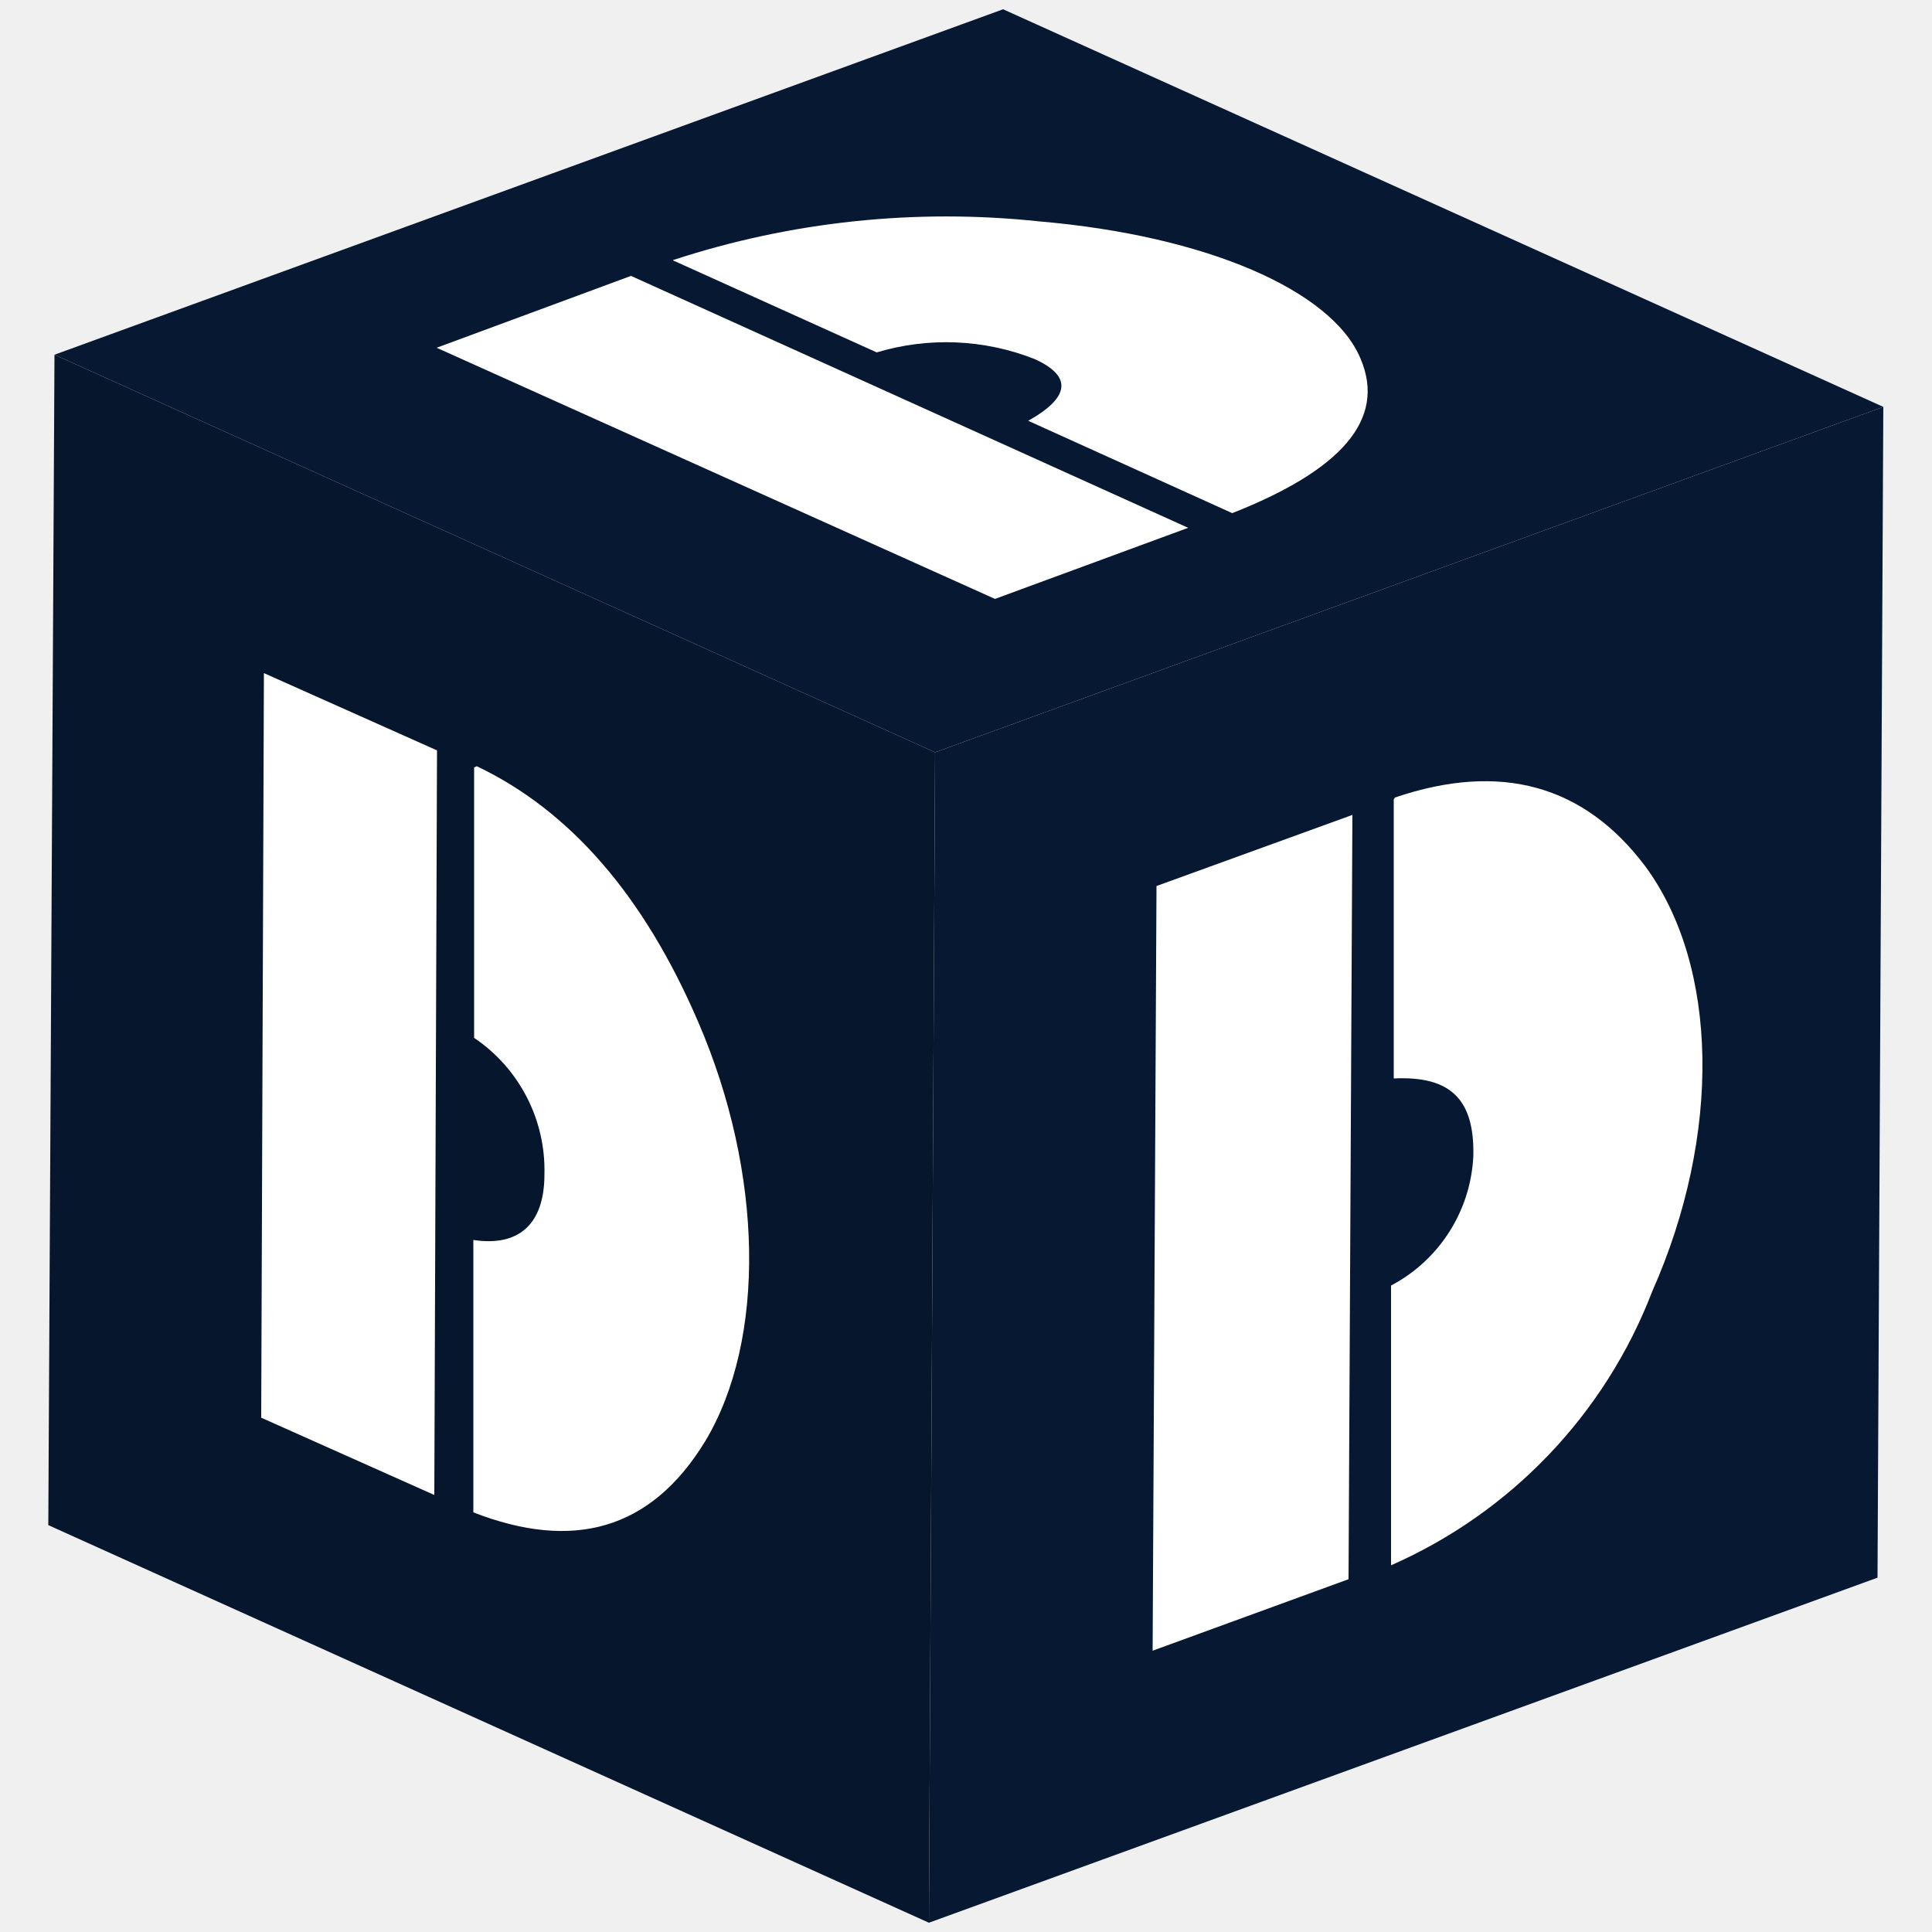
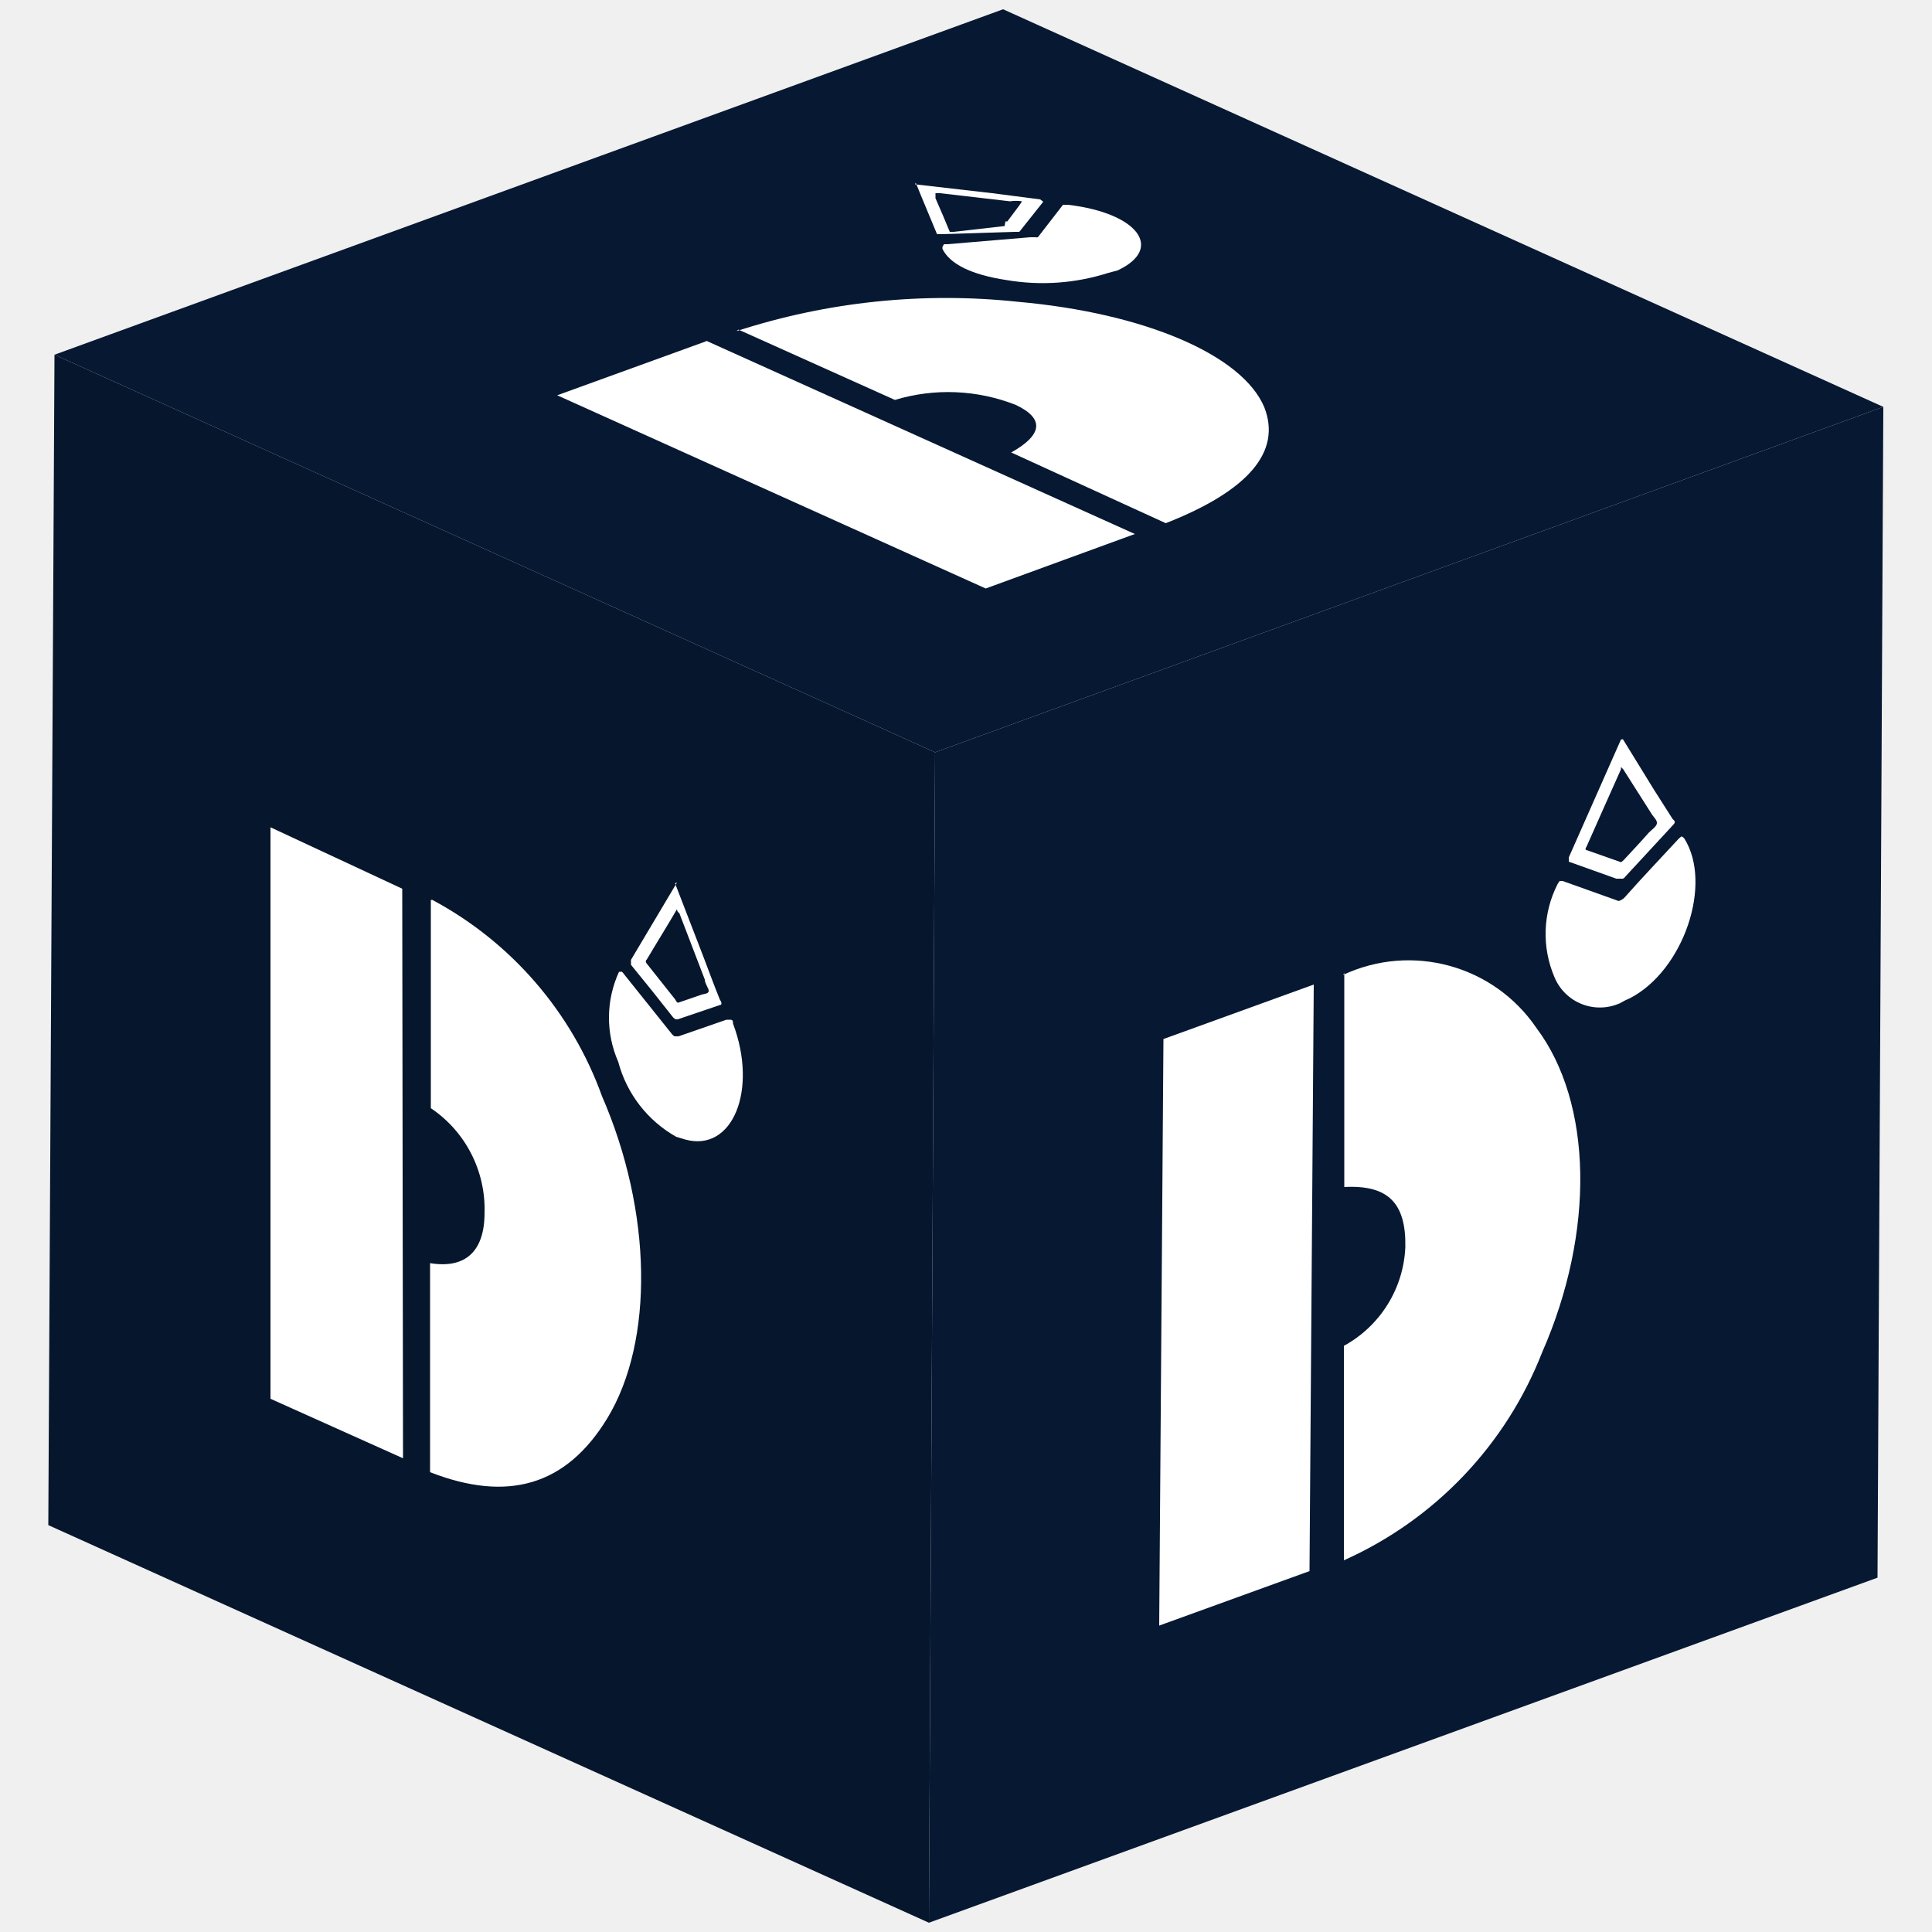
<svg xmlns="http://www.w3.org/2000/svg" id="Capa_1" data-name="Capa 1" width="50" height="50" viewBox="0 0 50 50">
  <defs>
    <clipPath id="clip-path">
      <polygon points="24.04 49.76 1.25 39.47 1.41 9.18 24.2 19.47 24.04 49.76" fill="none" />
    </clipPath>
    <clipPath id="clip-path-2">
      <polygon points="24.2 19.47 1.41 9.18 25.96 0.24 48.74 10.53 24.2 19.47" fill="none" />
    </clipPath>
    <clipPath id="clip-path-3">
      <polygon points="48.74 10.53 48.59 40.83 24.04 49.76 24.2 19.47 48.74 10.53" fill="none" />
    </clipPath>
  </defs>
  <g id="Figment_lido">
    <g style="isolation: isolate">
      <g>
        <polygon points="24.04 49.76 1.25 39.47 1.41 9.18 24.2 19.47 24.04 49.76" fill="#06162d" />
        <g style="isolation: isolate">
          <g clip-path="url(#clip-path)">
            <g>
-               <path d="M12.27,19.86l0,7a4.13,4.13,0,0,1,1.82,3.53c0,1.29-.66,1.88-1.84,1.7l0,7.05c2.57,1,4.59.47,6-1.84,1.58-2.63,1.51-6.94-.18-10.85q-2.1-4.89-5.73-6.62" fill="#fff" />
-               <path d="M11.31,19.42l-4.48-2L6.76,36.69l4.48,2,.07-19.28" fill="#fff" />
+               <path d="M11.15,23.29l0,5.39a3.15,3.15,0,0,1,1.39,2.71c0,1-.5,1.45-1.41,1.3l0,5.41c2,.78,3.52.36,4.59-1.4,1.21-2,1.16-5.34-.14-8.33a9.36,9.36,0,0,0-4.39-5.08" fill="#fff" />
+               <path d="M10.41,23,7,21.41l0,14.79,3.43,1.54L10.41,23" fill="#fff" />
+               <path d="M16.08,25.15s0,0-.06,0A2.84,2.84,0,0,0,16,27.48a3.15,3.15,0,0,0,1.5,1.94l.23.07c1.23.34,1.89-1.28,1.24-3,0-.06,0-.09-.06-.1H18.8l-1.24.43s-.06,0-.1,0a.23.23,0,0,1-.08-.07l-1.24-1.55a.17.17,0,0,0-.06-.06" fill="#fff" />
+               <path d="M17.47,25.86l0,0-.73-.92s-.06-.06,0-.11c.26-.44.53-.87.78-1.3l0,0s0,.07.06.1l.66,1.72c0,.11.12.25.1.31s-.11.06-.18.08l-.58.2a.06.06,0,0,1-.06,0m0-3.1c-.4.67-.79,1.33-1.19,2,0,.05,0,.08,0,.13.37.45.73.9,1.09,1.36l.06.05h.06l1.09-.37c.05,0,.06-.05,0-.14-.15-.37-.29-.75-.43-1.12l-.73-1.89" fill="#fff" />
            </g>
          </g>
        </g>
      </g>
      <g>
        <polygon points="24.2 19.47 1.41 9.18 25.96 0.24 48.74 10.53 24.2 19.47" fill="#061832" />
        <g style="isolation: isolate">
          <g clip-path="url(#clip-path-2)">
            <g>
-               <path d="M17.42,6.74l5.27,2.38a6.24,6.24,0,0,1,4.08.17c1,.45.91,1-.16,1.6l5.28,2.39c2.79-1.1,4-2.41,3.32-4-.74-1.77-4-3.18-8.31-3.55a22.71,22.71,0,0,0-9.48,1" fill="#fff" />
-               <path d="M16.33,7.14,11.3,9,25.75,15.5l5-1.84L16.33,7.14" fill="#fff" />
+               <path d="M19.11,8.53l4.05,1.82a4.77,4.77,0,0,1,3.13.13c.74.35.7.77-.12,1.23l4,1.83c2.14-.84,3-1.85,2.55-3-.57-1.36-3.11-2.44-6.38-2.73a17.56,17.56,0,0,0-7.28.76" fill="#fff" />
+               <path d="M18.28,8.83l-3.86,1.4,11.09,5,3.86-1.41-11.09-5" fill="#fff" />
+               <path d="M24.39,6.39s0,0,0,.05c.19.39.74.67,1.67.81a5.57,5.57,0,0,0,2.63-.19L28.92,7c1.22-.57.52-1.49-1.28-1.7h-.13s0,0,0,0l-.65.84a.18.18,0,0,1-.07,0l-.13,0-2.14.18h-.09" fill="#fff" />
+               <path d="M26,5.85H26L24.68,6c-.05,0-.09,0-.1,0-.12-.29-.24-.58-.37-.87V5h.12l1.81.21a1,1,0,0,1,.31,0s-.05.08-.08.12l-.3.4-.05,0m-2.32-1c.18.45.37.89.55,1.33,0,0,.06,0,.12,0L26.25,6l.08,0,.05,0L27,5.22s0,0-.08-.06L25.68,5l-2-.23" fill="#fff" />
            </g>
          </g>
        </g>
      </g>
      <g>
        <polygon points="48.74 10.53 48.59 40.83 24.04 49.76 24.2 19.47 48.74 10.53" fill="#071833" />
        <g style="isolation: isolate">
          <g clip-path="url(#clip-path-3)">
            <g>
-               <path d="M36.07,20.69l0,7.22c1.47-.07,2.09.54,2.06,2A4,4,0,0,1,36,33.27l0,7.24a12.73,12.73,0,0,0,6.76-7.09c1.8-4.06,1.72-8.42-.18-11-1.58-2.1-3.74-2.71-6.48-1.78" fill="#fff" />
-               <path d="M35,21.09l-5.07,1.84-.1,19.79,5.07-1.85L35,21.09" fill="#fff" />
+               <path d="M34.79,25.18l0,5.54c1.13-.06,1.6.41,1.58,1.55a3.06,3.06,0,0,1-1.59,2.56l0,5.55A9.8,9.8,0,0,0,39.91,35c1.37-3.12,1.31-6.46-.15-8.4a4,4,0,0,0-5-1.37" fill="#fff" />
+               <path d="M34,25.48l-3.89,1.41L30,42.07l3.89-1.41L34,25.48" fill="#fff" />
+               <path d="M40.37,22.79s0,0-.06.09a2.84,2.84,0,0,0-.08,2.41,1.27,1.27,0,0,0,1.7.67,2.1,2.1,0,0,1,.26-.13c1.38-.72,2.14-2.95,1.4-4.13,0,0-.05-.06-.08-.05l-.06.05c-.47.51-.94,1-1.4,1.52a.33.33,0,0,1-.11.08.09.09,0,0,1-.1,0l-1.4-.5s0,0-.07,0" fill="#fff" />
+               <path d="M42,22.31h-.06L41.06,22s-.06,0,0-.09c.3-.68.6-1.35.89-2l0-.06s0,0,.06.06l.75,1.18c.05.07.13.14.12.22s-.13.16-.21.24c-.21.24-.43.47-.65.71l-.07.06m0-3.18-1.35,3.05c0,.09,0,.09,0,.11l1.23.44H42a.13.13,0,0,0,.06-.05l1.23-1.33c.06-.06.08-.1,0-.16l-.49-.77L42,19.13" fill="#fff" />
            </g>
          </g>
        </g>
      </g>
    </g>
  </g>
</svg>
